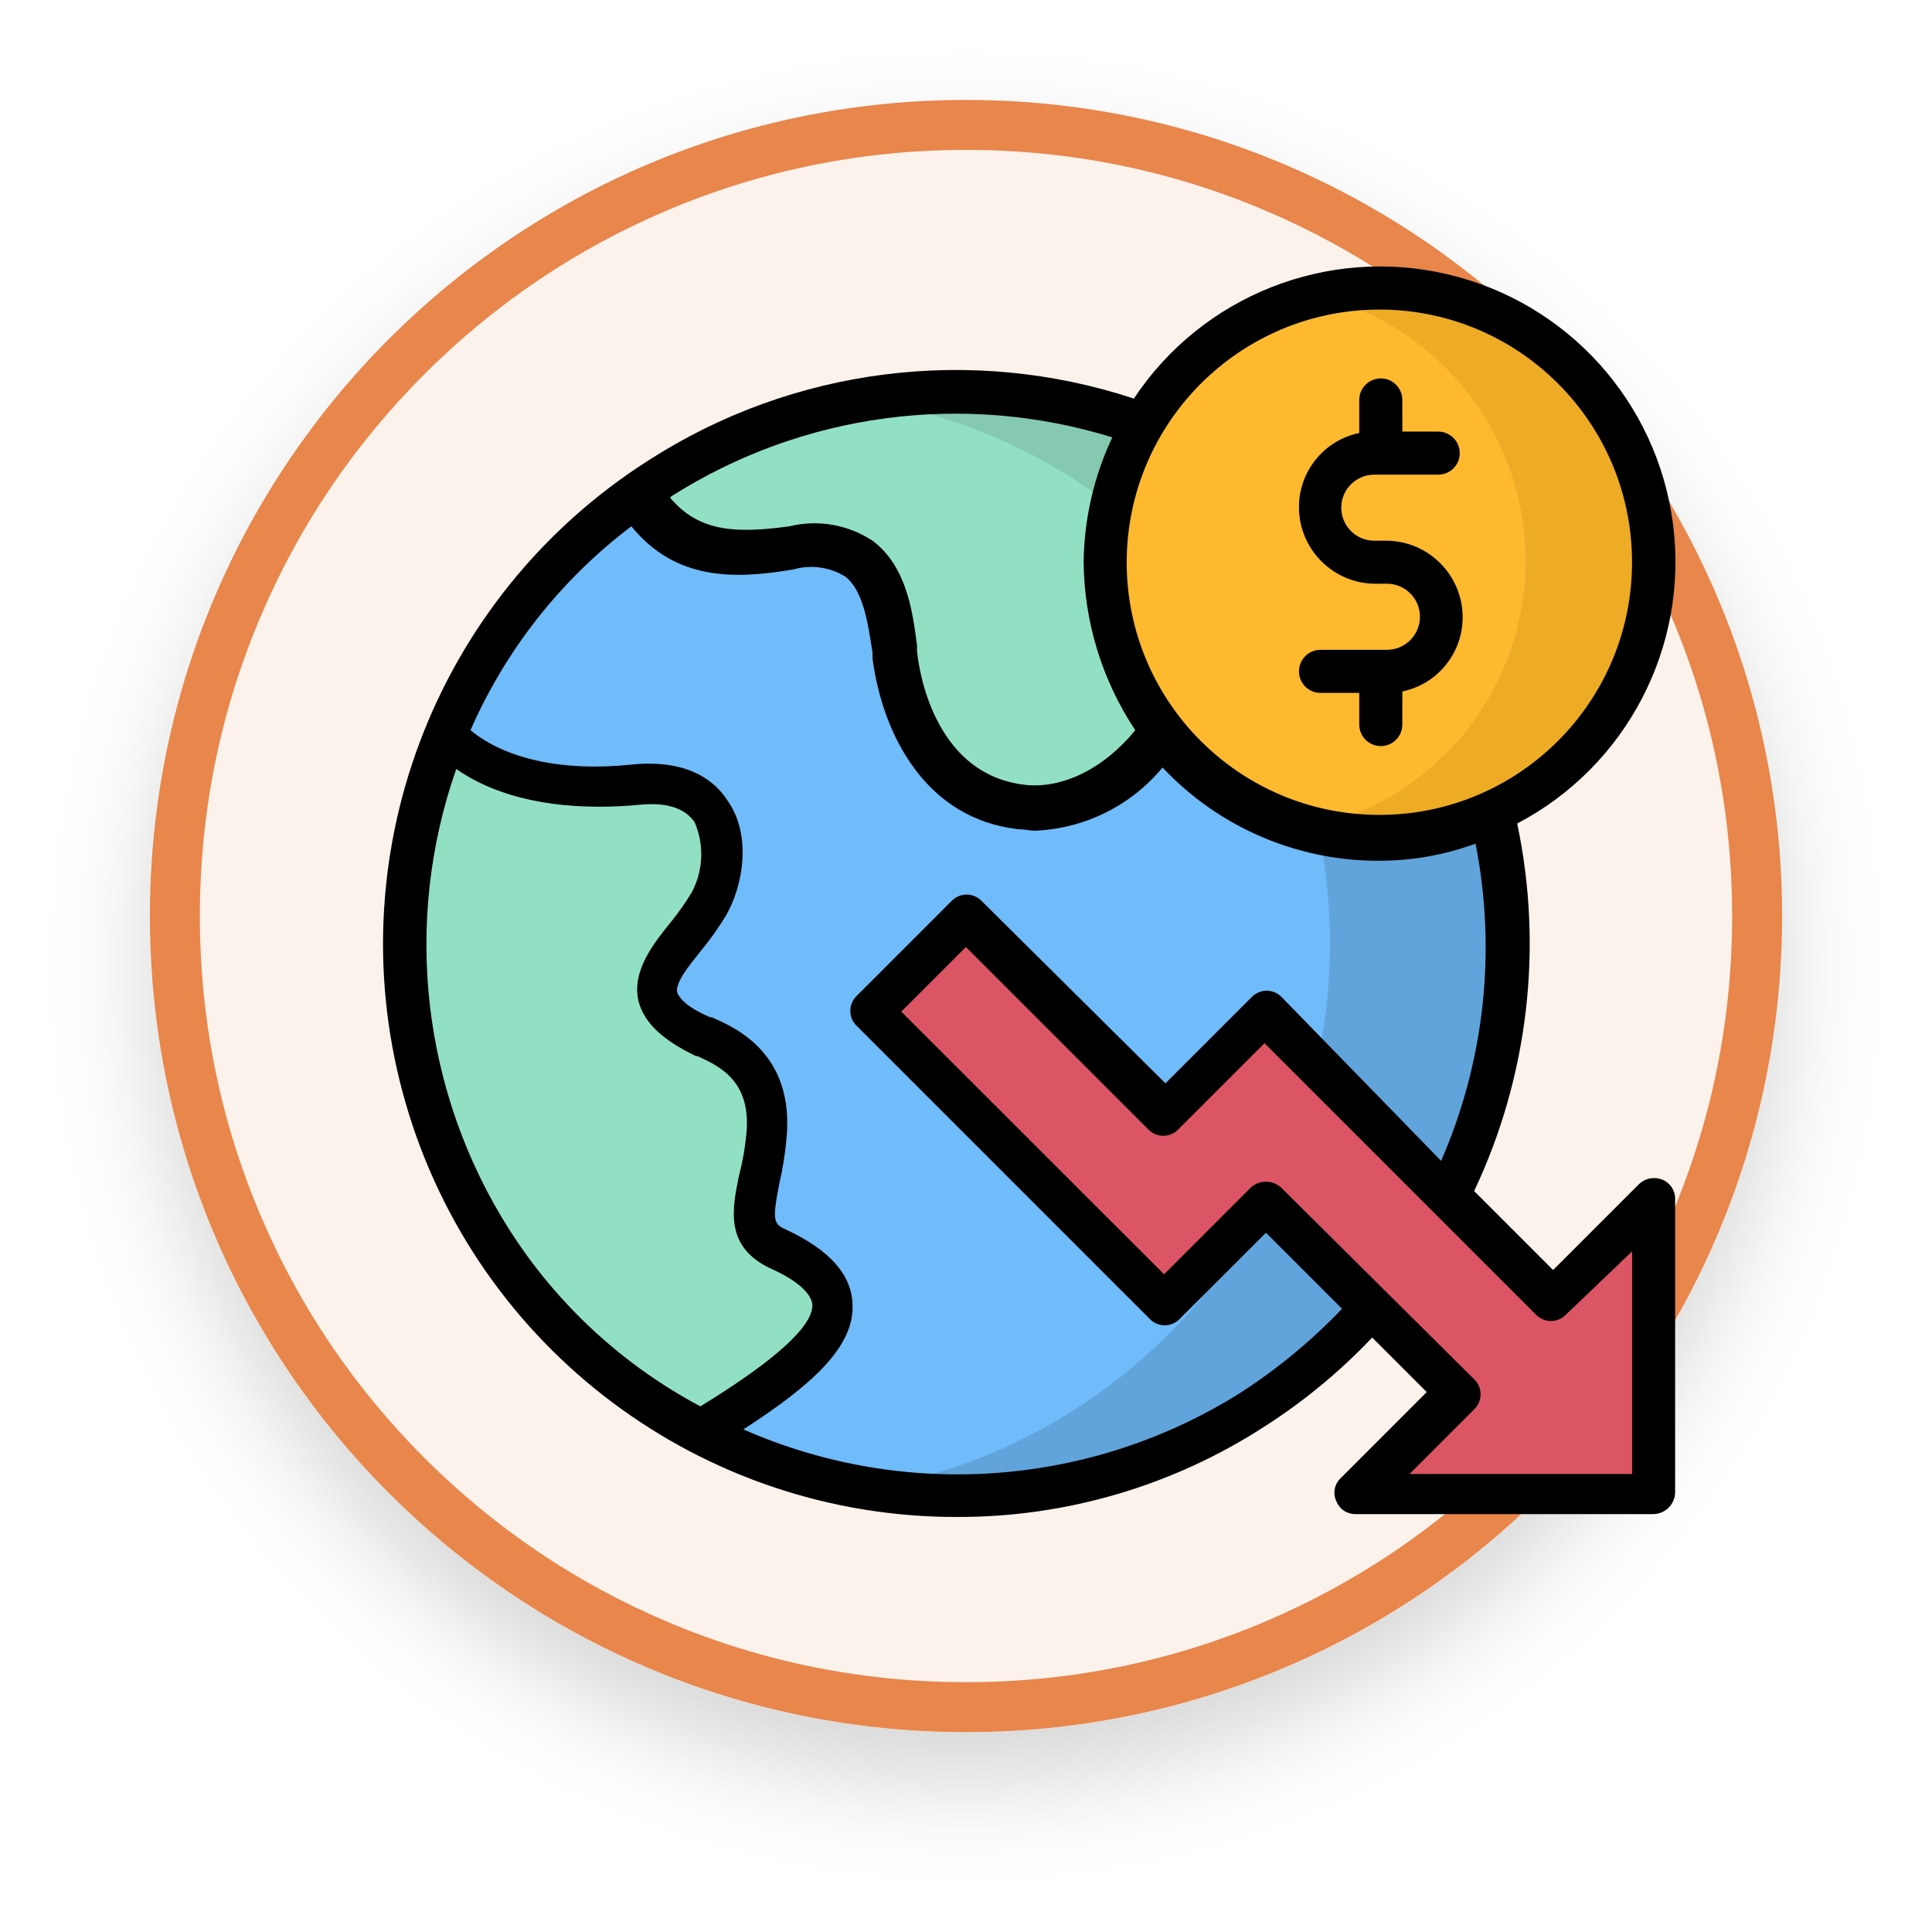
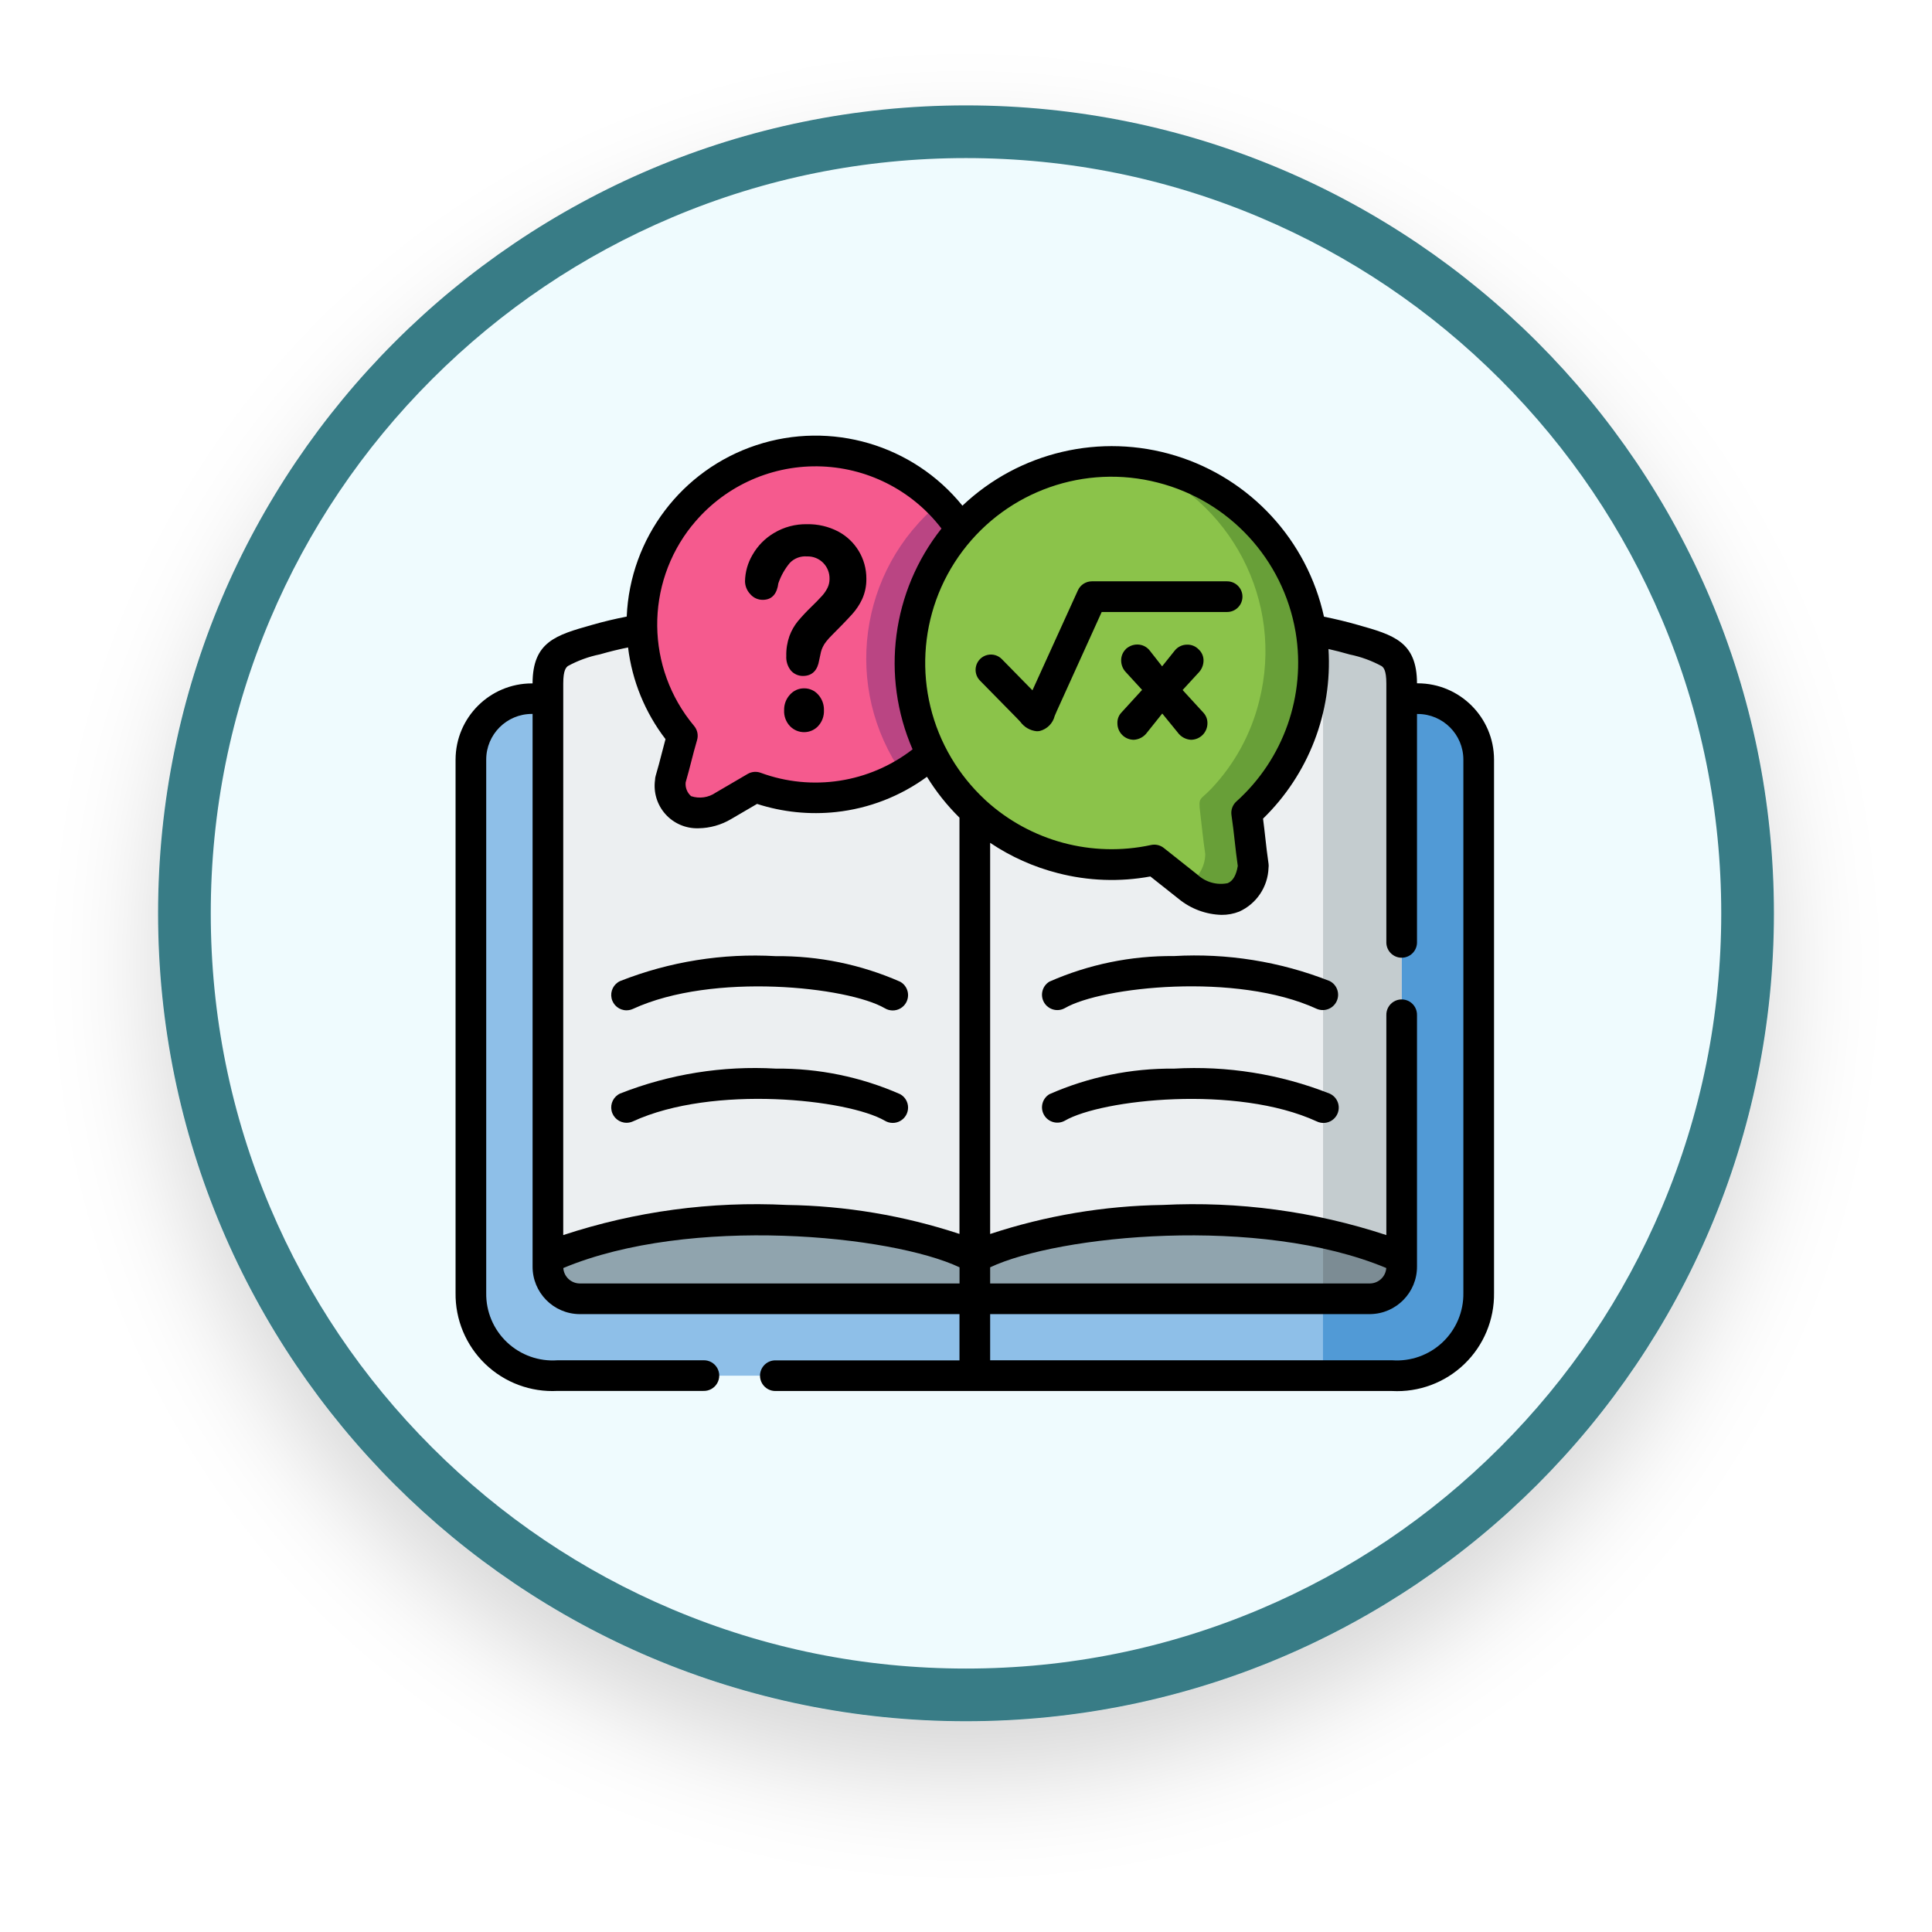
- <svg xmlns="http://www.w3.org/2000/svg" width="116" height="116" viewBox="0 0 116 116">
+ <svg xmlns="http://www.w3.org/2000/svg" width="110" height="110" viewBox="0 0 110 110">
  <defs>
-     <filter id="Trazado_978624" x="0" y="0" width="116" height="116" filterUnits="userSpaceOnUse">
+     <filter id="Trazado_982547" x="0" y="0" width="110" height="110" filterUnits="userSpaceOnUse">
      <feOffset dy="3" input="SourceAlpha" />
      <feGaussianBlur stdDeviation="3" result="blur" />
      <feFlood flood-opacity="0.161" />
      <feComposite operator="in" in2="blur" />
      <feComposite in="SourceGraphic" />
    </filter>
  </defs>
-   <g id="Grupo_1206979" data-name="Grupo 1206979" transform="translate(-158 -1159)">
-     <g id="Grupo_1205942" data-name="Grupo 1205942" transform="translate(-5 -2718)">
-       <g id="Grupo_1201782" data-name="Grupo 1201782" transform="translate(172 3883)">
-         <g id="Grupo_1171926" data-name="Grupo 1171926" transform="translate(0 0)">
-           <g id="Grupo_1171925" data-name="Grupo 1171925">
-             <g id="Grupo_1164524" data-name="Grupo 1164524">
-               <g id="Grupo_1144123" data-name="Grupo 1144123">
-                 <g transform="matrix(1, 0, 0, 1, -9, -6)" filter="url(#Trazado_978624)">
-                   <g id="Trazado_978624-2" data-name="Trazado 978624" transform="translate(9 6)" fill="#fcf2ec">
-                     <path d="M 49 96.5 C 42.587 96.5 36.366 95.245 30.511 92.768 C 24.855 90.376 19.775 86.951 15.412 82.588 C 11.05 78.225 7.625 73.145 5.232 67.489 C 2.756 61.634 1.5 55.413 1.5 49 C 1.5 42.587 2.756 36.366 5.232 30.511 C 7.625 24.855 11.05 19.775 15.412 15.412 C 19.775 11.05 24.855 7.625 30.511 5.232 C 36.366 2.756 42.587 1.5 49 1.5 C 55.413 1.5 61.634 2.756 67.489 5.232 C 73.145 7.625 78.225 11.05 82.588 15.412 C 86.951 19.775 90.376 24.855 92.768 30.511 C 95.245 36.366 96.5 42.587 96.5 49 C 96.5 55.413 95.245 61.634 92.768 67.489 C 90.376 73.145 86.951 78.225 82.588 82.588 C 78.225 86.951 73.145 90.376 67.489 92.768 C 61.634 95.245 55.413 96.5 49 96.5 Z" stroke="none" />
-                     <path d="M 49 3 C 42.789 3 36.765 4.216 31.096 6.614 C 25.618 8.93 20.699 12.248 16.473 16.473 C 12.248 20.699 8.93 25.618 6.614 31.096 C 4.216 36.765 3 42.789 3 49 C 3 55.211 4.216 61.235 6.614 66.905 C 8.93 72.382 12.248 77.302 16.473 81.527 C 20.699 85.753 25.618 89.07 31.096 91.387 C 36.765 93.784 42.789 95 49 95 C 55.211 95 61.235 93.784 66.905 91.387 C 72.382 89.07 77.302 85.753 81.527 81.527 C 85.753 77.302 89.07 72.382 91.387 66.905 C 93.784 61.235 95 55.211 95 49 C 95 42.789 93.784 36.765 91.387 31.096 C 89.07 25.618 85.753 20.699 81.527 16.473 C 77.302 12.248 72.382 8.93 66.905 6.614 C 61.235 4.216 55.211 3 49 3 M 49 0 C 76.062 0 98 21.938 98 49 C 98 76.062 76.062 98 49 98 C 21.938 98 0 76.062 0 49 C 0 21.938 21.938 0 49 0 Z" stroke="none" fill="#e8864c" />
+   <g id="Grupo_1203212" data-name="Grupo 1203212" transform="translate(-796 -8191.863)">
+     <g id="Grupo_1202606" data-name="Grupo 1202606" transform="translate(805 8197.863)">
+       <g id="Grupo_1175185" data-name="Grupo 1175185">
+         <g id="Grupo_1164700" data-name="Grupo 1164700" transform="translate(0 0)">
+           <g id="Grupo_1160931" data-name="Grupo 1160931" transform="translate(0 0)">
+             <g id="Grupo_1160749" data-name="Grupo 1160749" transform="translate(0 0)">
+               <g id="Grupo_1158891" data-name="Grupo 1158891">
+                 <g id="Grupo_1157406" data-name="Grupo 1157406">
+                   <g id="Grupo_1155793" data-name="Grupo 1155793">
+                     <g id="Grupo_1154704" data-name="Grupo 1154704">
+                       <g id="Grupo_1150790" data-name="Grupo 1150790">
+                         <g id="Grupo_1154214" data-name="Grupo 1154214">
+                           <g id="Grupo_1152583" data-name="Grupo 1152583">
+                             <g id="Grupo_1146973" data-name="Grupo 1146973">
+                               <g id="Grupo_1146954" data-name="Grupo 1146954">
+                                 <g transform="matrix(1, 0, 0, 1, -9, -6)" filter="url(#Trazado_982547)">
+                                   <g id="Trazado_982547-2" data-name="Trazado 982547" transform="translate(9 6)" fill="#effbfe">
+                                     <path d="M 46 90.5 C 39.992 90.5 34.164 89.324 28.679 87.003 C 23.38 84.762 18.621 81.553 14.534 77.466 C 10.446 73.379 7.238 68.62 4.996 63.321 C 2.676 57.836 1.5 52.008 1.5 46 C 1.5 39.992 2.676 34.164 4.996 28.679 C 7.238 23.38 10.446 18.621 14.534 14.534 C 18.621 10.446 23.38 7.238 28.679 4.996 C 34.164 2.676 39.992 1.5 46 1.5 C 52.008 1.5 57.836 2.676 63.321 4.996 C 68.62 7.238 73.379 10.446 77.466 14.534 C 81.554 18.621 84.762 23.38 87.004 28.679 C 89.324 34.164 90.5 39.992 90.5 46 C 90.5 52.008 89.324 57.836 87.004 63.321 C 84.762 68.62 81.554 73.379 77.466 77.466 C 73.379 81.553 68.62 84.762 63.321 87.003 C 57.836 89.324 52.008 90.5 46 90.5 Z" stroke="none" />
+                                     <path d="M 46 3 C 40.194 3 34.563 4.137 29.263 6.378 C 24.143 8.544 19.544 11.644 15.594 15.594 C 11.644 19.544 8.544 24.143 6.378 29.263 C 4.137 34.563 3 40.194 3 46 C 3 51.806 4.137 57.437 6.378 62.737 C 8.544 67.857 11.644 72.455 15.594 76.405 C 19.544 80.355 24.143 83.456 29.263 85.622 C 34.563 87.863 40.194 89 46 89 C 51.806 89 57.437 87.863 62.737 85.622 C 67.857 83.456 72.456 80.355 76.406 76.405 C 80.356 72.455 83.456 67.857 85.622 62.737 C 87.864 57.437 89 51.806 89 46 C 89 40.194 87.864 34.563 85.622 29.263 C 83.456 24.143 80.356 19.544 76.406 15.594 C 72.456 11.644 67.857 8.544 62.737 6.378 C 57.437 4.137 51.806 3 46 3 M 46 0 C 71.405 0 92 20.595 92 46 C 92 71.405 71.405 92 46 92 C 20.595 92 7.62939453125e-06 71.405 7.62939453125e-06 46 C 7.62939453125e-06 20.595 20.595 0 46 0 Z" stroke="none" fill="#397b86" />
+                                   </g>
+                                 </g>
+                               </g>
+                             </g>
+                           </g>
+                         </g>
+                       </g>
+                     </g>
                  </g>
                </g>
              </g>
            </g>
          </g>
        </g>
      </g>
    </g>
-     <g id="Layer_35" transform="translate(175.994 1168.6)">
-       <g id="Grupo_1206978" data-name="Grupo 1206978" transform="translate(5.012 6.4)">
-         <g id="Grupo_1206969" data-name="Grupo 1206969" transform="translate(15.333 7.517)">
-           <path id="Trazado_1048858" data-name="Trazado 1048858" d="M54.35,35.446A16.392,16.392,0,0,1,50.9,25.361a15.874,15.874,0,0,1,2.241-8.275,32.972,32.972,0,0,0-29.05,3.276,11.231,11.231,0,0,0-1.293.862c2.414,3.879,5.862,3.707,9.224,3.189,5.517-.948,5.862,3.448,6.206,6.379.517,4.31,2.845,8.62,7.672,9.137,3.1.345,6.293-1.465,8.448-4.482Z" transform="translate(-22.8 -15.12)" fill="#92e0c4" fill-rule="evenodd" />
-         </g>
-         <g id="Grupo_1206970" data-name="Grupo 1206970" transform="translate(3.782 13.706)">
-           <path id="Trazado_1048859" data-name="Trazado 1048859" d="M69.568,64.366A33.231,33.231,0,0,0,72.241,41.35,16.469,16.469,0,0,1,52.5,36.523c-2.155,3.017-5.344,4.827-8.448,4.482-4.741-.517-7.069-4.827-7.672-9.137-.345-2.931-.69-7.327-6.206-6.379-3.362.6-6.81.69-9.224-3.189A32.732,32.732,0,0,0,9.4,36.7c2.586,2.758,7.068,3.448,11.379,3.1,5.948-.6,5.775,4.655,4.4,7.241-1.552,2.758-5.948,5.431-.345,7.931,1.379.6,4.224,1.81,3.793,6.12-.345,3.62-1.724,5.6.69,6.724,6.81,3.189,1.638,7.155-4.741,10.948a33.135,33.135,0,0,0,33.274-1.379,32.275,32.275,0,0,0,7.068-6.12l-6.379-6.379L52.414,71l-17.5-17.671L40.6,47.643l11.9,11.9,6.12-6.12Z" transform="translate(-9.4 -22.3)" fill="#70bbfa" fill-rule="evenodd" />
-         </g>
-         <g id="Grupo_1206971" data-name="Grupo 1206971" transform="translate(1.268 27.929)">
-           <path id="Trazado_1048860" data-name="Trazado 1048860" d="M28.22,63.195c.431-4.31-2.414-5.517-3.793-6.12-5.6-2.5-1.207-5.172.345-7.931,1.465-2.5,1.552-7.758-4.4-7.241-4.31.431-8.793-.259-11.379-3.1A33.214,33.214,0,0,0,11.67,69.315a32.5,32.5,0,0,0,12.5,11.465C30.548,76.9,35.72,72.936,28.91,69.832c-2.414-1.121-1.121-3.017-.69-6.637Z" transform="translate(-6.483 -38.8)" fill="#92e0c4" fill-rule="evenodd" />
-         </g>
-         <g id="Grupo_1206972" data-name="Grupo 1206972" transform="translate(29.039 7.566)">
-           <path id="Trazado_1048861" data-name="Trazado 1048861" d="M67.233,24.593A33.109,33.109,0,0,0,38.7,15.628,33.144,33.144,0,0,1,59.992,28.644c1.638-1.81,4.31-2.155,6.982-3.879Z" transform="translate(-38.7 -15.178)" fill="#84c9b0" fill-rule="evenodd" />
-         </g>
-         <g id="Grupo_1206973" data-name="Grupo 1206973" transform="translate(29.125 16.982)">
-           <path id="Trazado_1048862" data-name="Trazado 1048862" d="M72.074,31.962A35.237,35.237,0,0,0,67.333,26.1l-.259.172C64.4,28,61.73,28.255,60.092,30.151c.431.6.862,1.207,1.293,1.9A33.171,33.171,0,0,1,51.213,77.735,32.241,32.241,0,0,1,38.8,82.476,33.1,33.1,0,0,0,72.074,31.962Z" transform="translate(-38.8 -26.1)" fill="#60a4db" fill-rule="evenodd" />
-         </g>
-         <g id="Grupo_1206974" data-name="Grupo 1206974" transform="translate(43.349 1.293)">
-           <path id="Trazado_1048863" data-name="Trazado 1048863" d="M88.229,24.364a16.458,16.458,0,0,0-30.688-8.275A16.728,16.728,0,0,0,55.3,24.364,16.41,16.41,0,0,0,78.488,39.277a16.228,16.228,0,0,0,9.741-14.913Z" transform="translate(-55.3 -7.9)" fill="#ffb92f" fill-rule="evenodd" />
-         </g>
-         <g id="Grupo_1206975" data-name="Grupo 1206975" transform="translate(56.02 1.293)">
-           <path id="Trazado_1048864" data-name="Trazado 1048864" d="M90.257,24.364A16.463,16.463,0,0,0,73.793,7.9,18.261,18.261,0,0,0,70,8.331a16.4,16.4,0,0,1,0,31.894,18.261,18.261,0,0,0,3.793.431A16.209,16.209,0,0,0,90.257,24.364Z" transform="translate(-70 -7.9)" fill="#edab26" fill-rule="evenodd" />
-         </g>
-         <g id="Grupo_1206976" data-name="Grupo 1206976" transform="translate(29.298 39.049)">
-           <path id="Trazado_1048865" data-name="Trazado 1048865" d="M56.585,63.51,44.775,51.7,39,57.389,56.585,74.974l6.12-6.12,6.379,6.379L74.256,80.4l-6.12,6.034H85.98V68.6l-6.034,6.12-6.293-6.293L62.705,57.475Z" transform="translate(-39 -51.7)" fill="#db5565" fill-rule="evenodd" />
-         </g>
-         <g id="Grupo_1206977" data-name="Grupo 1206977">
-           <path id="Trazado_1048866" data-name="Trazado 1048866" d="M81.807,61.224a1.315,1.315,0,0,0-1.379.259l-5.172,5.172-4.741-4.741A34.806,34.806,0,0,0,73.1,39.846,17.737,17.737,0,1,0,50.085,14.331a34.1,34.1,0,0,0-29.136,3.707A34.409,34.409,0,0,0,39.482,81.481a33.768,33.768,0,0,0,18.447-5.431,34.376,34.376,0,0,0,6.465-5.344l3.276,3.276L62.5,79.154a1.192,1.192,0,0,0-.259,1.379,1.22,1.22,0,0,0,1.207.776H81.29a1.326,1.326,0,0,0,1.293-1.293V62.345a1.227,1.227,0,0,0-.776-1.121ZM64.825,8.986A15.171,15.171,0,1,1,49.654,24.157,15.194,15.194,0,0,1,64.825,8.986ZM48.792,16.658a18.069,18.069,0,0,0-1.724,7.5,18.567,18.567,0,0,0,3.1,10.086c-1.9,2.327-4.4,3.534-6.637,3.276-5.172-.6-6.293-6.293-6.465-8.017v-.345c-.259-1.983-.6-4.741-2.672-6.293a6.33,6.33,0,0,0-5-.862c-3.189.431-5.431.345-7.155-1.724l.086-.086a31.826,31.826,0,0,1,26.464-3.534Zm-36.2,47.583A31.921,31.921,0,0,1,9.4,36.57c3.448,2.414,8.189,2.414,10.948,2.155q2.457-.259,3.362,1.034a4.862,4.862,0,0,1-.172,4.224,16.039,16.039,0,0,1-1.207,1.724c-1.121,1.379-2.414,3.017-1.983,4.827.345,1.293,1.465,2.327,3.448,3.276h.086c1.293.6,3.276,1.465,2.931,4.741a15.319,15.319,0,0,1-.431,2.414c-.431,2.069-.862,4.31,1.9,5.6,1.552.69,2.414,1.465,2.5,2.155.086,1.81-4.482,4.741-6.724,6.12a30.672,30.672,0,0,1-11.465-10.6ZM56.55,73.982a31.922,31.922,0,0,1-29.912,2.241c4.138-2.672,6.724-5,6.551-7.586-.086-1.724-1.379-3.189-3.965-4.4-.776-.345-.862-.517-.431-2.758a19.277,19.277,0,0,0,.431-2.672c.517-5.172-3.1-6.724-4.482-7.327h-.086c-1.638-.69-1.9-1.293-1.983-1.465-.172-.6.776-1.724,1.465-2.586A17.851,17.851,0,0,0,25.6,45.363c1.034-1.81,1.552-4.827.086-6.9-.776-1.207-2.414-2.5-5.775-2.155-4.138.431-7.586-.345-9.655-2.069A30.87,30.87,0,0,1,19.914,22c2.672,3.276,6.206,3.189,9.741,2.586a3.886,3.886,0,0,1,3.1.431c1.121.862,1.379,2.931,1.638,4.569v.345c.6,4.569,3.189,9.655,8.793,10.258.345,0,.6.086.948.086a10.479,10.479,0,0,0,7.672-3.793,17.769,17.769,0,0,0,12.93,5.6A16.787,16.787,0,0,0,70.6,41.053,32.093,32.093,0,0,1,68.532,60.1l-9.568-9.827a1.25,1.25,0,0,0-1.81,0l-5.172,5.172L40.948,44.5a1.249,1.249,0,0,0-1.81,0L33.448,50.19a1.25,1.25,0,0,0,0,1.81L51.033,69.585a1.249,1.249,0,0,0,1.81,0l5.172-5.172,4.569,4.569a33.842,33.842,0,0,1-6.034,5ZM80,78.9H66.636l3.879-3.879a1.25,1.25,0,0,0,0-1.81L58.964,61.741a1.353,1.353,0,0,0-1.9,0L51.9,66.913,36.12,51.138,40,47.259,50.947,58.207a1.25,1.25,0,0,0,1.81,0l5.172-5.172L74.221,69.327a1.25,1.25,0,0,0,1.81,0L80,65.534Z" transform="translate(-5.012 -6.4)" />
-           <path id="Trazado_1048867" data-name="Trazado 1048867" d="M73.972,30.492H70.093a1.293,1.293,0,0,0,0,2.586H72.42v1.9a1.293,1.293,0,1,0,2.586,0V32.992a4.543,4.543,0,0,0,3.62-4.482,4.6,4.6,0,0,0-4.569-4.569h-.69a1.983,1.983,0,1,1,0-3.965h3.793a1.293,1.293,0,0,0,0-2.586H75.006v-1.9a1.293,1.293,0,0,0-2.586,0v1.983a4.543,4.543,0,0,0-3.62,4.482,4.6,4.6,0,0,0,4.569,4.569h.69a1.984,1.984,0,1,1-.086,3.965Z" transform="translate(-13.814 -7.476)" />
-         </g>
+     <g id="libro-de-matematicas" transform="translate(821.938 8216.668)">
+       <g id="Grupo_1203211" data-name="Grupo 1203211" transform="translate(0.872 0.873)">
+         <path id="Trazado_1041898" data-name="Trazado 1041898" d="M37.347,168.213H60A4.663,4.663,0,0,0,64.94,163.5V133.137a3.48,3.48,0,0,0-3.473-3.469H11.032a3.48,3.48,0,0,0-3.473,3.469V163.5a4.663,4.663,0,0,0,4.937,4.715Zm0,0" transform="translate(-7.559 -115.567)" fill="#8ebfe8" fill-rule="evenodd" />
+         <path id="Trazado_1041899" data-name="Trazado 1041899" d="M256.016,127.228h24.3V94.523c0-1.738-.7-1.925-2.764-2.509a35.388,35.388,0,0,0-9.145-1.108c-6.457.18-10.514,1.046-12.394,2.135Zm0,0" transform="translate(-227.324 -81.281)" fill="#eceff1" fill-rule="evenodd" />
+         <path id="Trazado_1041900" data-name="Trazado 1041900" d="M69.839,127.228l3.39-18.825-3.39-15.362c-1.884-1.089-5.941-1.955-12.4-2.135A35.364,35.364,0,0,0,48.3,92.014c-2.065.583-2.764.77-2.764,2.508v32.706H69.839Zm0,0" transform="translate(-41.147 -81.281)" fill="#eceff1" fill-rule="evenodd" />
+         <path id="Trazado_1041901" data-name="Trazado 1041901" d="M47.33,391.136H69.838l1.342-1.344-1.342-.978c-3.831-2.217-16.672-3.5-24.307,0v.479a1.825,1.825,0,0,0,1.8,1.843Zm0,0" transform="translate(-41.146 -342.867)" fill="#90a4ae" fill-rule="evenodd" />
+         <path id="Trazado_1041902" data-name="Trazado 1041902" d="M280.319,388.813c-7.635-3.5-20.473-2.217-24.3,0v2.322h22.508a1.825,1.825,0,0,0,1.8-1.843Zm0,0" transform="translate(-227.324 -342.866)" fill="#90a4ae" fill-rule="evenodd" />
+         <path id="Trazado_1041903" data-name="Trazado 1041903" d="M100.69,7.622A9.875,9.875,0,1,1,98.343,26.7l-1.822,1.065c-1.208.705-3.046.663-3.02-1.462.276-.925.413-1.6.686-2.528a9.874,9.874,0,0,1,6.5-16.156Zm0,0" transform="translate(-82.144 -7.562)" fill="#f55a8e" fill-rule="evenodd" />
+         <path id="Trazado_1041904" data-name="Trazado 1041904" d="M206.652,33.238a9.877,9.877,0,0,1-2.088,15.445,11.464,11.464,0,0,1,2.088-15.445Zm0,0" transform="translate(-179.966 -30.273)" fill="#ba4583" fill-rule="evenodd" />
+         <path id="Trazado_1041905" data-name="Trazado 1041905" d="M238.354,13.067a11.476,11.476,0,1,0-.42,22.334l1.923,1.525c1.273,1.01,3.4,1.263,3.713-1.19-.164-1.108-.213-1.911-.378-3.02a11.47,11.47,0,0,0-4.838-19.649Zm0,0" transform="translate(-199.024 -12.112)" fill="#8bc34a" fill-rule="evenodd" />
+         <path id="Trazado_1041906" data-name="Trazado 1041906" d="M335.148,13.387A11.477,11.477,0,0,1,342.2,26.956a11.155,11.155,0,0,1-2.718,4.978c-.65.688-.755.446-.64,1.37.1.8.157,1.485.289,2.361a2.045,2.045,0,0,1-1.086,1.774l.111.088c1.273,1.01,3.4,1.263,3.712-1.19-.164-1.108-.213-1.911-.378-3.02a11.47,11.47,0,0,0-4.838-19.649,12.174,12.174,0,0,0-1.5-.282Zm0,0" transform="translate(-297.318 -12.714)" fill="#689f38" fill-rule="evenodd" />
+         <path id="Trazado_1041907" data-name="Trazado 1041907" d="M432.2,129.668v32.325a1.825,1.825,0,0,1-1.8,1.843h-2.679v4.377h3.922a4.663,4.663,0,0,0,4.937-4.715V133.137a3.48,3.48,0,0,0-3.473-3.469Zm0,0" transform="translate(-379.206 -115.567)" fill="#519ad6" fill-rule="evenodd" />
+         <path id="Trazado_1041908" data-name="Trazado 1041908" d="M432.2,394.443a21.59,21.59,0,0,0-4.474-1.436v3.758h2.679a1.825,1.825,0,0,0,1.8-1.843Zm0,0" transform="translate(-379.206 -348.496)" fill="#7c8c94" fill-rule="evenodd" />
+         <path id="Trazado_1041909" data-name="Trazado 1041909" d="M432.2,132.5V99.8c0-1.738-.7-1.925-2.764-2.509-.177-.052-.355-.1-.535-.148-.384-.1-.771-.19-1.175-.272v34.2A21.618,21.618,0,0,1,432.2,132.5Zm0,0" transform="translate(-379.206 -86.557)" fill="#c4cccf" fill-rule="evenodd" />
      </g>
+       <path id="Trazado_1041910" data-name="Trazado 1041910" d="M77.619,259.571a.866.866,0,0,0,.364-.08c4.561-2.1,12.236-1.257,14.339-.037a.873.873,0,1,0,.876-1.51,17.184,17.184,0,0,0-7.09-1.456,20.9,20.9,0,0,0-8.855,1.418.873.873,0,0,0,.365,1.666Zm0,0" transform="translate(-67.883 -226.854)" />
+       <path id="Trazado_1041911" data-name="Trazado 1041911" d="M77.619,315.027a.867.867,0,0,0,.364-.08c4.561-2.1,12.236-1.257,14.339-.038a.873.873,0,1,0,.876-1.51,17.183,17.183,0,0,0-7.09-1.456,20.9,20.9,0,0,0-8.855,1.418.873.873,0,0,0,.365,1.666Zm0,0" transform="translate(-67.883 -275.906)" />
+       <path id="Trazado_1041912" data-name="Trazado 1041912" d="M305.4,257.9a20.911,20.911,0,0,0-8.857-1.418,17.184,17.184,0,0,0-7.09,1.456.873.873,0,0,0,.876,1.51c2.1-1.22,9.78-2.059,14.343.038a.873.873,0,0,0,.729-1.586Zm0,0" transform="translate(-255.643 -226.853)" />
+       <path id="Trazado_1041913" data-name="Trazado 1041913" d="M305.4,313.362a20.91,20.91,0,0,0-8.857-1.418,17.184,17.184,0,0,0-7.09,1.456.873.873,0,0,0,.876,1.51c2.1-1.219,9.78-2.059,14.343.038a.873.873,0,1,0,.729-1.586Zm0,0" transform="translate(-255.643 -275.906)" />
+       <path id="Trazado_1041914" data-name="Trazado 1041914" d="M163.131,124.582a1.059,1.059,0,0,0-.814.364,1.253,1.253,0,0,0-.328.879,1.226,1.226,0,0,0,.341.918,1.118,1.118,0,0,0,.8.334,1.091,1.091,0,0,0,.788-.337,1.251,1.251,0,0,0,.338-.915,1.273,1.273,0,0,0-.322-.879A1.05,1.05,0,0,0,163.131,124.582Zm0,0" transform="translate(-143.282 -110.196)" />
+       <path id="Trazado_1041915" data-name="Trazado 1041915" d="M143.674,47.938c.568,0,.817-.4.886-.938a3.651,3.651,0,0,1,.656-1.167,1.219,1.219,0,0,1,.975-.367,1.233,1.233,0,0,1,.926.37,1.256,1.256,0,0,1,.358.912,1.144,1.144,0,0,1-.115.508,2.022,2.022,0,0,1-.3.443c-.19.213-.4.42-.607.623a11.067,11.067,0,0,0-.781.833,2.973,2.973,0,0,0-.479.843,3.152,3.152,0,0,0-.18,1.131,1.211,1.211,0,0,0,.269.843.909.909,0,0,0,.679.3c.561,0,.837-.364.922-.885.033-.167.069-.335.108-.5a1.581,1.581,0,0,1,.1-.265,1.474,1.474,0,0,1,.187-.3,3.639,3.639,0,0,1,.351-.39c.381-.383.768-.774,1.132-1.174a3.446,3.446,0,0,0,.568-.853,2.712,2.712,0,0,0,.243-1.171,3.024,3.024,0,0,0-1.608-2.689,3.676,3.676,0,0,0-1.766-.413,3.52,3.52,0,0,0-1.884.5,3.392,3.392,0,0,0-1.227,1.249,3.066,3.066,0,0,0-.424,1.5,1.079,1.079,0,0,0,.289.721A.923.923,0,0,0,143.674,47.938Zm0,0" transform="translate(-126.183 -38.591)" />
+       <path id="Trazado_1041916" data-name="Trazado 1041916" d="M258.893,79.589c.087.089.159.166.219.231a1.307,1.307,0,0,0,.933.536.989.989,0,0,0,.174-.016,1.176,1.176,0,0,0,.849-.858c.036-.085.079-.189.134-.31l2.541-5.606h7.141a.873.873,0,0,0,0-1.746h-7.7a.873.873,0,0,0-.795.512L259.8,78.026l-1.723-1.757a.873.873,0,1,0-1.246,1.222Zm0,0" transform="translate(-226.955 -63.527)" />
+       <path id="Trazado_1041917" data-name="Trazado 1041917" d="M329.973,105.591l.919-1a1,1,0,0,0,.272-.662.85.85,0,0,0-.276-.65.881.881,0,0,0-.657-.272.9.9,0,0,0-.719.354l-.706.882-.689-.879A.893.893,0,0,0,327.4,103a.956.956,0,0,0-.371.072,1.111,1.111,0,0,0-.289.184l0,0,0,.007a.89.89,0,0,0-.266.656.973.973,0,0,0,.276.665l.916,1-1.192,1.305a.829.829,0,0,0-.213.594.934.934,0,0,0,.939.941,1,1,0,0,0,.751-.416l.863-1.079.88,1.079a1,1,0,0,0,.751.416.941.941,0,0,0,.942-.941.863.863,0,0,0-.223-.594Zm0,0" transform="translate(-288.578 -91.109)" />
+       <path id="Trazado_1041918" data-name="Trazado 1041918" d="M54.78,14.1h-.04c-.005-2.375-1.341-2.753-3.361-3.324l-.035-.01c-.62-.177-1.248-.328-1.9-.459A12.367,12.367,0,0,0,28.859,3.986,10.761,10.761,0,0,0,9.745,10.3c-.676.132-1.324.287-1.962.47l-.038.011c-2.02.571-3.356.949-3.361,3.324h-.04A4.348,4.348,0,0,0,0,18.443V48.8a5.515,5.515,0,0,0,5.81,5.588h8.3a.873.873,0,1,0,0-1.745h-8.3A3.785,3.785,0,0,1,1.745,48.8V18.443a2.6,2.6,0,0,1,2.6-2.6h.04V47.3a2.7,2.7,0,0,0,2.671,2.716H28.691v2.632H18.236a.873.873,0,1,0,0,1.745H53.316a5.515,5.515,0,0,0,5.81-5.588V18.443A4.349,4.349,0,0,0,54.78,14.1ZM39.986,2.673h0a10.613,10.613,0,0,1,7.838,8.488c0,.017.005.033.009.05a10.612,10.612,0,0,1-3.375,9.615.874.874,0,0,0-.281.778c.08.539.131,1,.185,1.48.049.441.1.9.174,1.413-.086.532-.279.862-.575.982A1.954,1.954,0,0,1,42.248,25l-1.923-1.525a.869.869,0,0,0-.728-.169A10.634,10.634,0,0,1,30.2,20.781a.894.894,0,0,0-.085-.081,10.676,10.676,0,0,1-1.889-2.349A10.6,10.6,0,0,1,39.986,2.673ZM13.466,5.114a9.023,9.023,0,0,1,14.2.174A12.334,12.334,0,0,0,26.02,17.86a9.027,9.027,0,0,1-8.646,1.335.873.873,0,0,0-.743.065l-1.821,1.065a1.587,1.587,0,0,1-1.4.2.921.921,0,0,1-.31-.784c.127-.436.226-.822.323-1.2.1-.4.2-.77.327-1.208a.871.871,0,0,0-.169-.807,9,9,0,0,1-.118-11.413Zm-7.335,9c0-.784.167-.917.267-1a6.521,6.521,0,0,1,1.823-.663l.042-.012c.509-.147,1.025-.272,1.558-.382a10.683,10.683,0,0,0,2.132,5.221c-.08.291-.149.561-.217.826-.106.412-.206.8-.342,1.259a.869.869,0,0,0-.037.238,2.417,2.417,0,0,0,2.477,2.752,3.73,3.73,0,0,0,1.857-.525l1.475-.862a10.853,10.853,0,0,0,4.5.462,10.711,10.711,0,0,0,5.173-2.006,12.418,12.418,0,0,0,1.851,2.327v23.7A32.888,32.888,0,0,0,18.868,43.8,35.045,35.045,0,0,0,6.13,45.515ZM30.437,47.35c3.879-1.828,15.333-2.974,22.554.04a.944.944,0,0,1-.918.879H30.437Zm-24.3.04c7.221-3.015,18.678-1.868,22.557-.04v.919H7.056a.945.945,0,0,1-.922-.879ZM57.38,48.8a3.785,3.785,0,0,1-4.064,3.843H30.437V50.015H52.072A2.7,2.7,0,0,0,54.74,47.3V33a.873.873,0,1,0-1.745,0V45.515A35.028,35.028,0,0,0,40.259,43.8a32.881,32.881,0,0,0-9.822,1.653V23.182A12.382,12.382,0,0,0,34.3,24.909a12.22,12.22,0,0,0,5.259.188l1.607,1.273a4.025,4.025,0,0,0,2.446.914,2.67,2.67,0,0,0,1.01-.188,2.84,2.84,0,0,0,1.665-2.489.866.866,0,0,0,0-.239c-.079-.538-.13-.995-.184-1.478-.038-.346-.078-.7-.129-1.085A12.388,12.388,0,0,0,49.7,12.147c.4.09.784.189,1.167.3l.038.011a6.536,6.536,0,0,1,1.823.663c.1.078.267.211.267,1V28.88a.873.873,0,0,0,1.745,0V15.846h.04a2.6,2.6,0,0,1,2.6,2.6Zm0,0" />
    </g>
  </g>
</svg>
